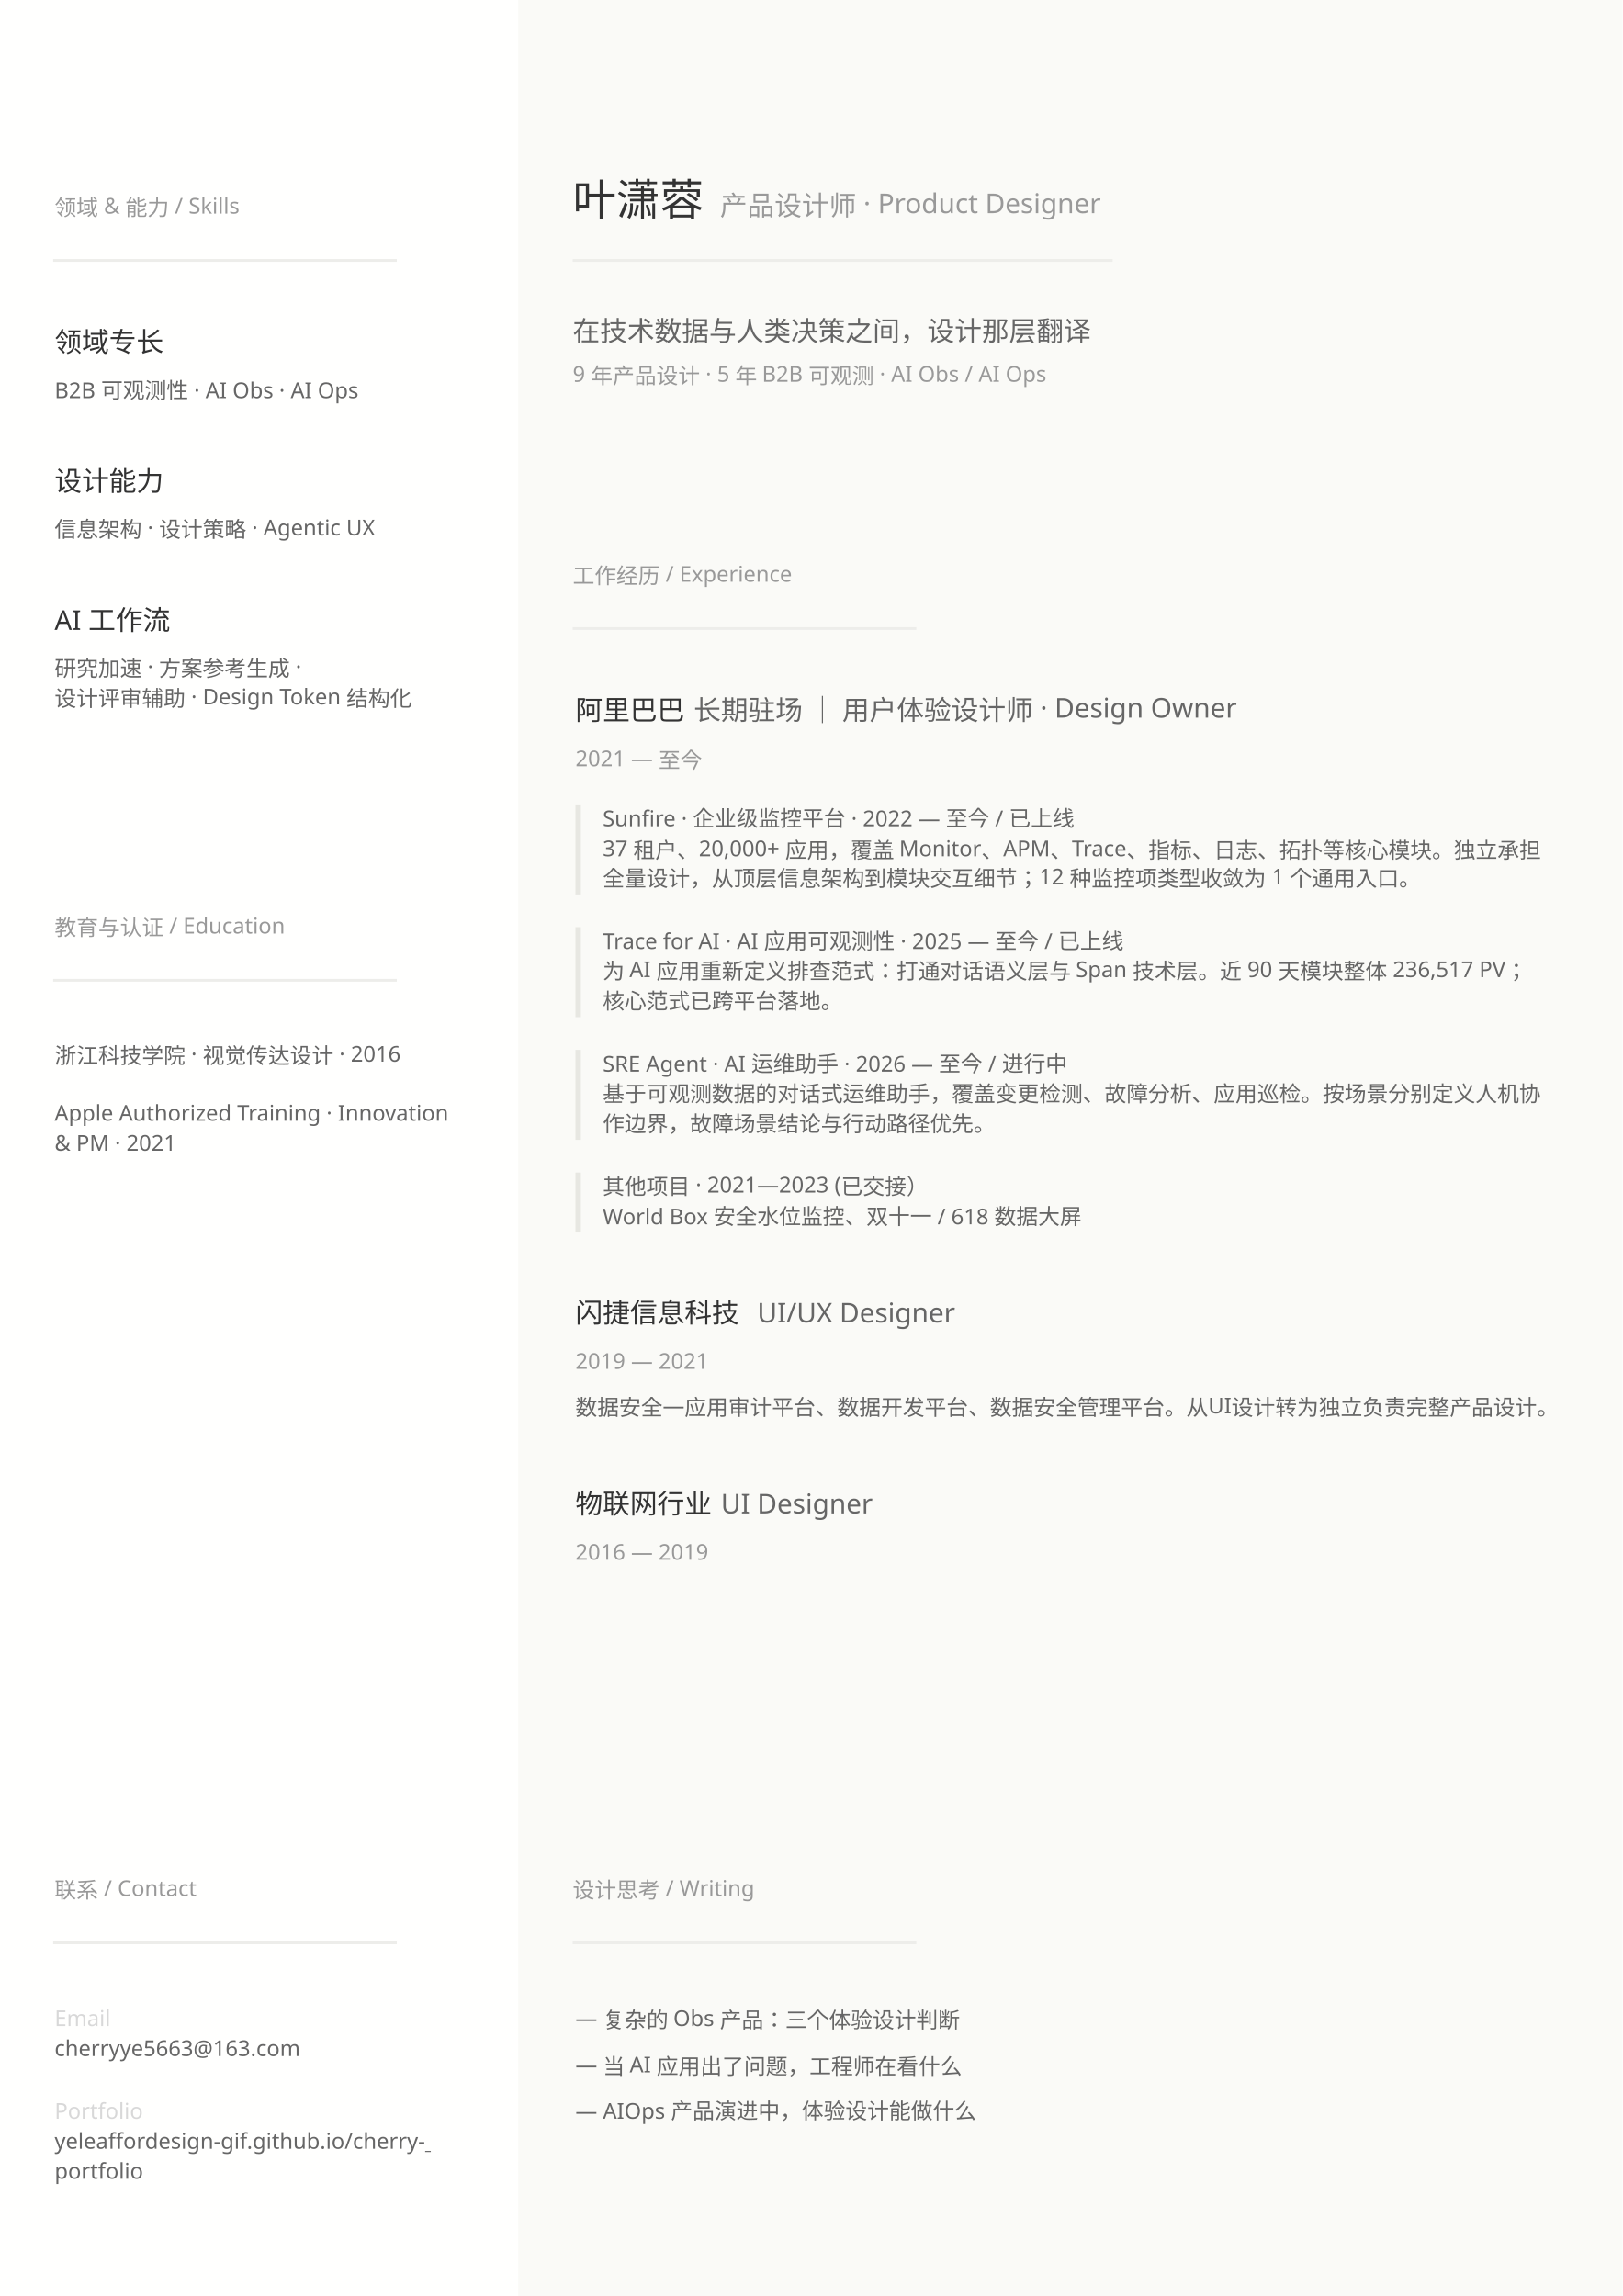
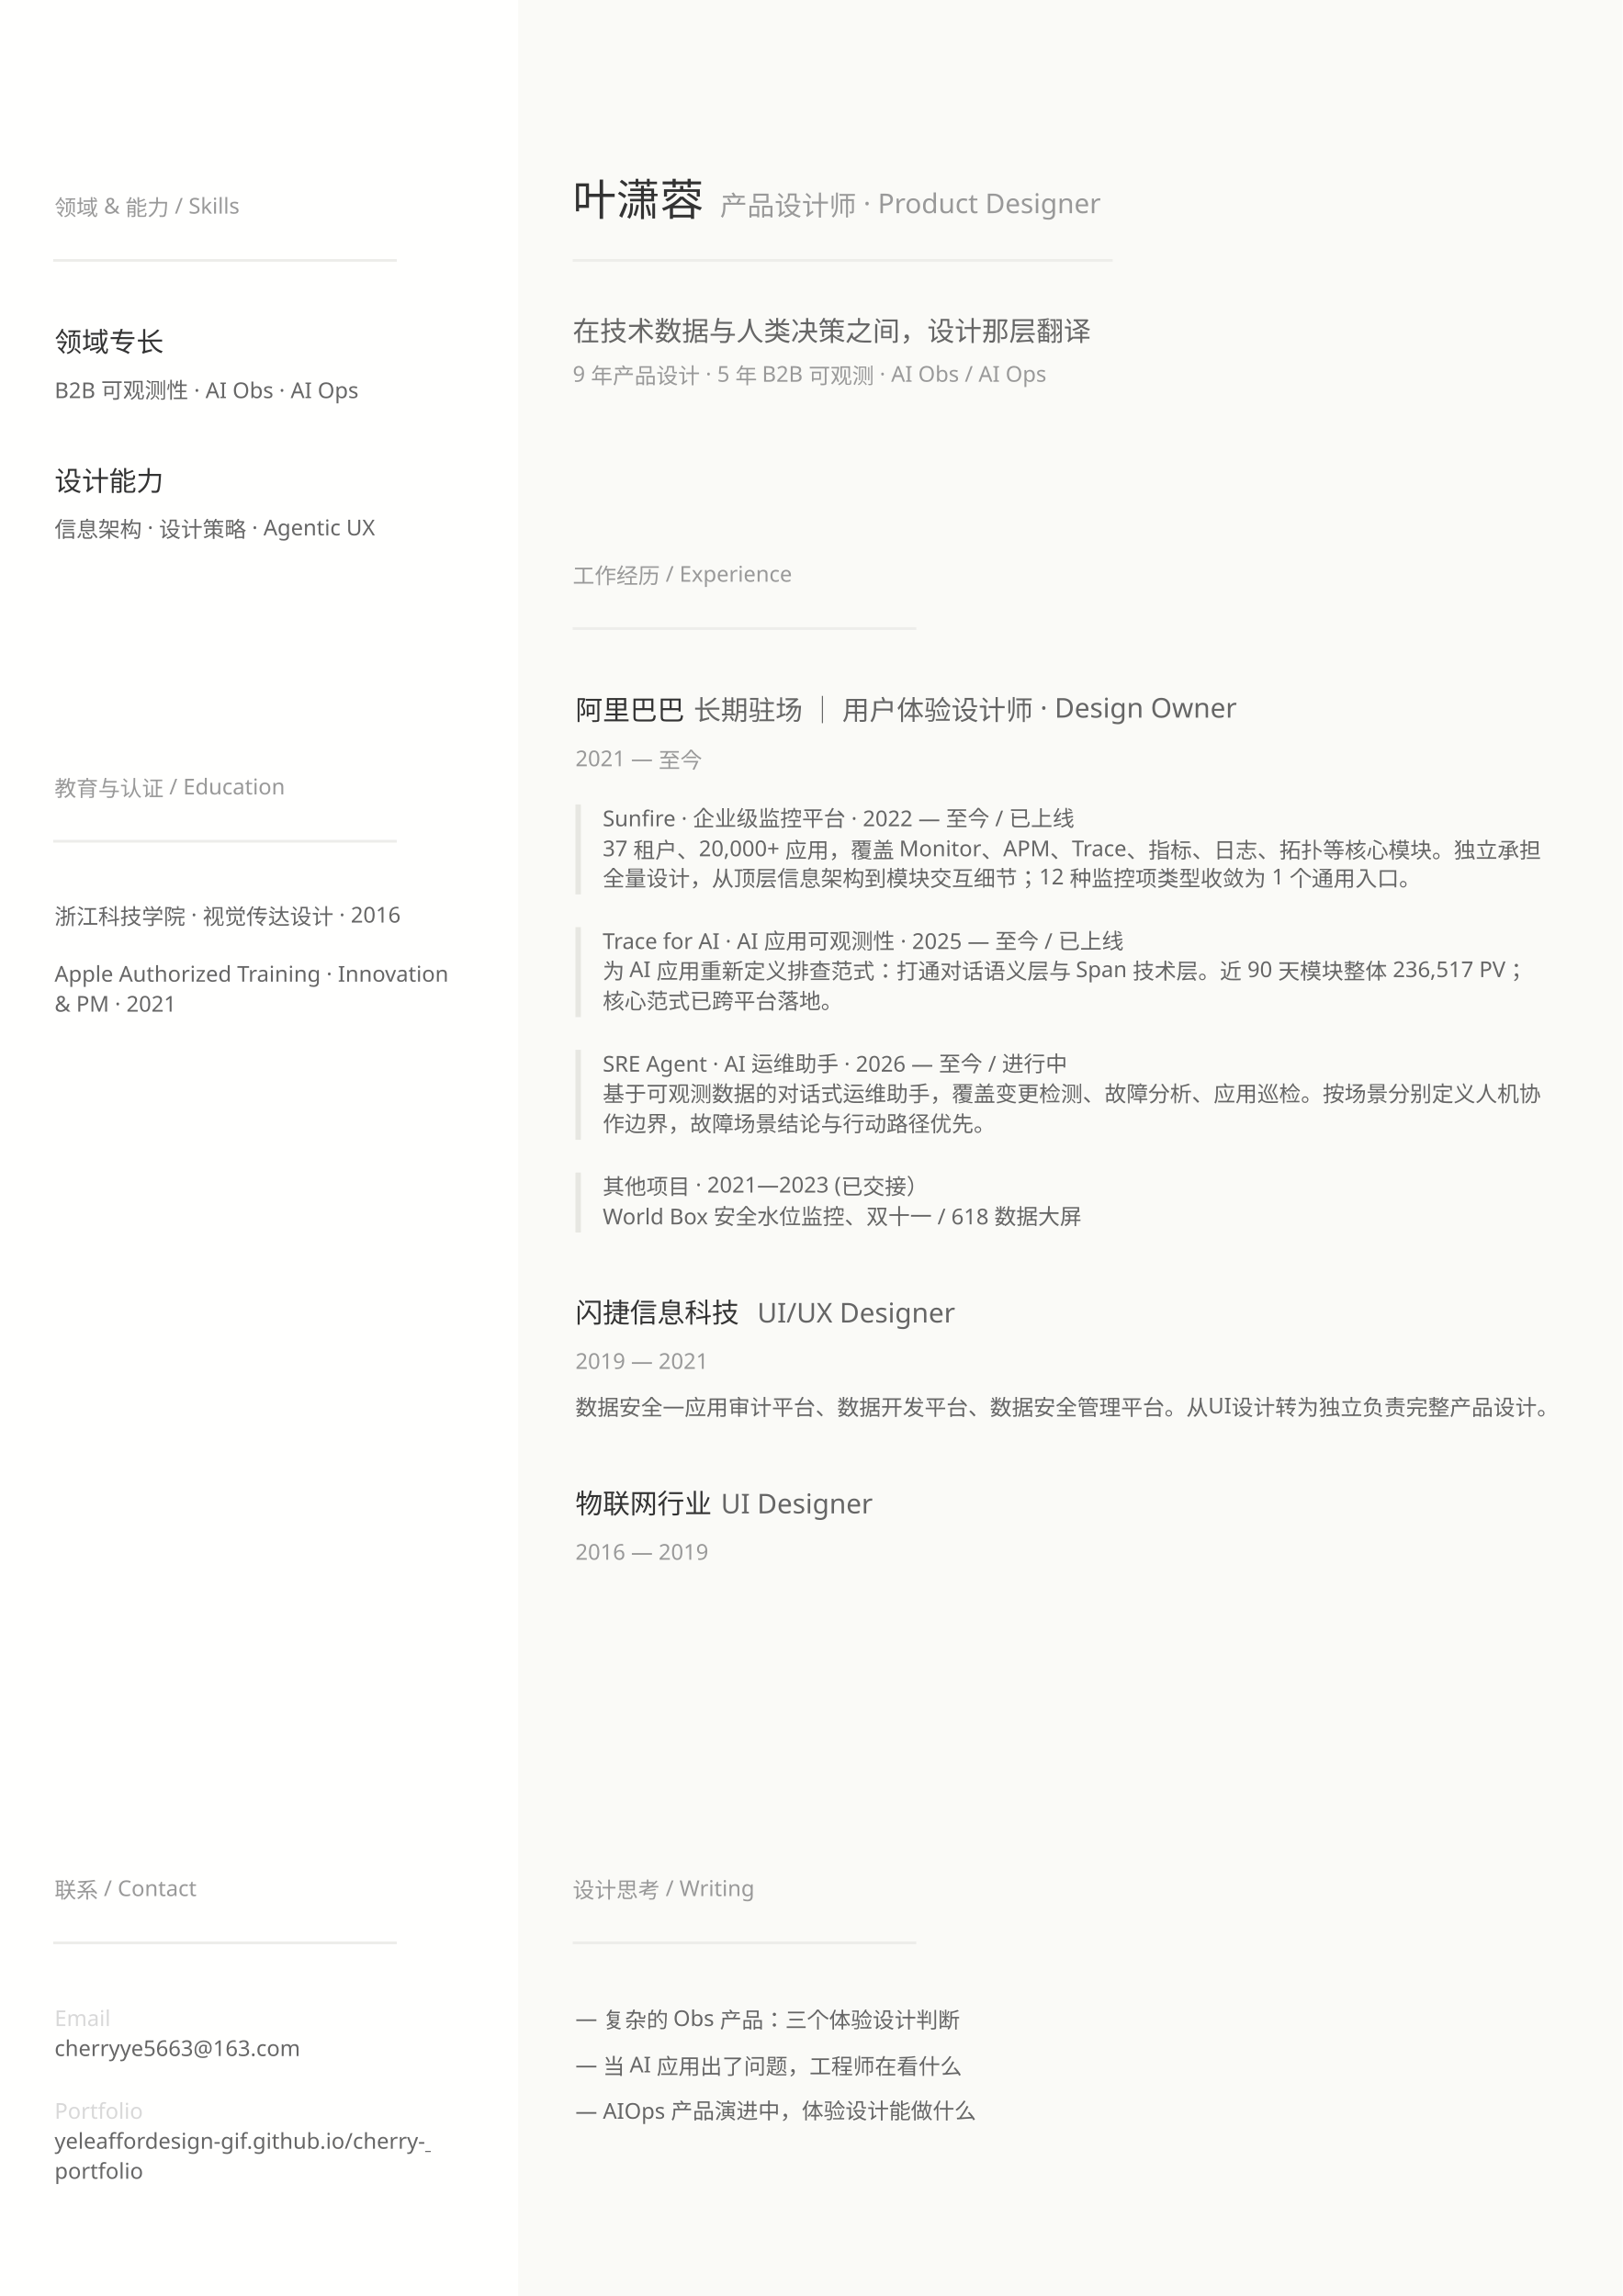
<svg xmlns="http://www.w3.org/2000/svg" xmlns:xlink="http://www.w3.org/1999/xlink" width="595px" height="842px" viewBox="0 0 595 842" version="1.1">
  <g id="A4备份-2" stroke="none" stroke-width="1" fill="none" fill-rule="evenodd">
    <rect fill="#FAFAF7" x="0" y="0" width="595" height="842" />
    <rect id="矩形" fill="#FFFFFE" x="0" y="0" width="190" height="842" />
    <text id="叶潇蓉" font-family="PingFangSC-Regular, PingFang SC" font-size="16" font-weight="normal" fill="#333333">
      <tspan x="210" y="79">叶潇蓉 </tspan>
    </text>
    <g id="编组-6" transform="translate(210, 206)">
      <text id="工作经历-/-Experience" font-family="PingFangSC-Regular, PingFang SC" font-size="8" font-weight="normal" fill="#999999">
        <tspan x="0" y="8">工作经历 / Experience</tspan>
      </text>
      <line x1="0.5" y1="24.5" x2="125.5" y2="24.5" id="直线备份" stroke="#EDEDEA" stroke-linecap="square" />
    </g>
    <g id="编组-6备份-2" transform="translate(20, 71)">
      <text id="领域-&amp;-能力-/-Skills" font-family="PingFangSC-Regular, PingFang SC" font-size="8" font-weight="normal" fill="#999999">
        <tspan x="0" y="8">领域 &amp; 能力 / Skills</tspan>
      </text>
      <line x1="2.55871713e-14" y1="24.5" x2="125" y2="24.5" id="直线备份" stroke="#EDEDEA" stroke-linecap="square" />
    </g>
-     <g id="编组-6备份-3" transform="translate(20, 335)">
+     <g id="编组-6备份-3" transform="translate(20, 284)">
      <text id="教育与认证-/-Education" font-family="PingFangSC-Regular, PingFang SC" font-size="8" font-weight="normal" fill="#999999">
        <tspan x="0" y="8">教育与认证 / Education</tspan>
      </text>
      <line x1="2.55871713e-14" y1="24.5" x2="125" y2="24.5" id="直线备份" stroke="#EDEDEA" stroke-linecap="square" />
    </g>
    <g id="编组-6备份-4" transform="translate(20, 688)">
      <text id="联系-/-Contact" font-family="PingFangSC-Regular, PingFang SC" font-size="8" font-weight="normal" fill="#999999">
        <tspan x="0" y="8">联系 / Contact</tspan>
      </text>
      <line x1="2.55871713e-14" y1="24.5" x2="125" y2="24.5" id="直线备份" stroke="#EDEDEA" stroke-linecap="square" />
    </g>
    <g id="编组-6备份" transform="translate(210, 688)">
      <text id="设计思考-/-Writing" font-family="PingFangSC-Regular, PingFang SC" font-size="8" font-weight="normal" fill="#999999">
        <tspan x="0" y="8">设计思考 / Writing</tspan>
      </text>
      <line x1="0.5" y1="24.5" x2="125.5" y2="24.5" id="直线备份" stroke="#EDEDEA" stroke-linecap="square" />
    </g>
    <text id="在技术数据与人类决策之间，设计那层翻译" font-family="PingFangSC-Regular, PingFang SC" font-size="10" font-weight="normal" fill="#666666">
      <tspan x="210" y="125">在技术数据与人类决策之间，设计那层翻译</tspan>
    </text>
    <text id="阿里巴巴-长期驻场-｜-用户体验设计师" font-family="PingFangSC-Regular, PingFang SC" font-size="10" font-weight="normal">
      <tspan x="211" y="264" fill="#333333">阿里巴巴 </tspan>
      <tspan x="254.33" y="264" fill="#666666">  长期驻场 ｜ 用户体验设计师 ·  Design Owner </tspan>
    </text>
    <text id="2021-—-至今" font-family="PingFangSC-Regular, PingFang SC" font-size="8" font-weight="normal" fill="#999999">
      <tspan x="211" y="281">2021 — 至今</tspan>
    </text>
    <g id="编组-3" transform="translate(211, 295)">
      <text id="Sunfire-·-企业级监控平台-·" font-family="PingFangSC-Regular, PingFang SC" font-size="8" font-weight="normal" fill="#666666">
        <tspan x="10" y="8">Sunfire · 企业级监控平台 · 2022 — 至今 / 已上线</tspan>
        <tspan x="10" y="19">37 租户、20,000+ 应用，覆盖 Monitor、APM、Trace、指标、日志、拓扑等核心模块。独立承担</tspan>
        <tspan x="10" y="30">全量设计，从顶层信息架构到模块交互细节；12 种监控项类型收敛为 1 个通用入口。</tspan>
      </text>
      <rect id="矩形" fill="#E7E7E2" x="0" y="0" width="2" height="33" />
    </g>
    <g id="编组-4" transform="translate(211, 340)">
      <text id="Trace-for-AI-·-AI-应用" font-family="PingFangSC-Regular, PingFang SC" font-size="8" font-weight="normal" fill="#666666">
        <tspan x="10" y="8">Trace for AI · AI 应用可观测性 · 2025 — 至今 / 已上线</tspan>
        <tspan x="10" y="19">为 AI 应用重新定义排查范式：打通对话语义层与 Span 技术层。近 90 天模块整体 236,517 PV；</tspan>
        <tspan x="10" y="30">核心范式已跨平台落地。</tspan>
      </text>
      <rect id="矩形备份" fill="#E7E7E2" x="0" y="0" width="2" height="33" />
    </g>
    <g id="编组-5" transform="translate(211, 385)">
      <text id="SRE-Agent-·-AI-运维助手" font-family="PingFangSC-Regular, PingFang SC" font-size="8" font-weight="normal" fill="#666666">
        <tspan x="10" y="8">SRE Agent · AI 运维助手 · 2026 — 至今 / 进行中</tspan>
        <tspan x="10" y="19">基于可观测数据的对话式运维助手，覆盖变更检测、故障分析、应用巡检。按场景分别定义人机协</tspan>
        <tspan x="10" y="30">作边界，故障场景结论与行动路径优先。</tspan>
      </text>
      <rect id="矩形备份-2" fill="#E7E7E2" x="0" y="0" width="2" height="33" />
    </g>
    <g id="编组-5备份" transform="translate(211, 430)">
      <text id="其他项目-·-2021—2023-(已交" font-family="PingFangSC-Regular, PingFang SC" font-size="8" font-weight="normal" fill="#666666">
        <tspan x="10" y="8">其他项目 · 2021—2023 (已交接）</tspan>
        <tspan x="10" y="19">World Box 安全水位监控、双十一 / 618 数据大屏</tspan>
      </text>
      <rect id="矩形备份-2" fill="#E7E7E2" x="0" y="0" width="2" height="22" />
    </g>
    <g id="编组-2" transform="translate(211, 474)" font-family="PingFangSC-Regular, PingFang SC" font-weight="normal">
      <text id="闪捷信息科技-UI/UX-Designe" font-size="10">
        <tspan x="0" y="11" fill="#333333">闪捷信息科技  </tspan>
        <tspan x="66.66" y="11" fill="#666666"> UI/UX Designer</tspan>
      </text>
      <text id="2019-—-2021" font-size="8" fill="#999999">
        <tspan x="0" y="28">2019 — 2021</tspan>
      </text>
      <text id="数据安全—应用审计平台、数据开发平台、数" font-size="8" fill="#666666">
        <tspan x="0" y="45">数据安全—应用审计平台、数据开发平台、数据安全管理平台。从UI设计转为独立负责完整产品设计。</tspan>
      </text>
    </g>
    <g id="编组" transform="translate(211, 544)" font-family="PingFangSC-Regular, PingFang SC" font-weight="normal">
      <text id="物联网行业-UI-Designer" font-size="10">
        <tspan x="0" y="11" fill="#333333">物联网行业 </tspan>
        <tspan x="53.33" y="11" fill="#666666">  UI Designer </tspan>
      </text>
      <text id="2016-—-2019" font-size="8" fill="#999999">
        <tspan x="0" y="28">2016 — 2019</tspan>
      </text>
    </g>
    <g id="编组-7" transform="translate(20, 118)" font-family="PingFangSC-Regular, PingFang SC" font-weight="normal">
      <text id="领域专长" font-size="10" fill="#333333">
        <tspan x="0" y="11">领域专长</tspan>
      </text>
      <text id="B2B-可观测性-·-AI-Obs-·" font-size="8" fill="#666666">
        <tspan x="0" y="28">B2B 可观测性 · AI Obs · AI Ops</tspan>
      </text>
    </g>
    <text id="浙江科技学院-·-视觉传达设计-·-20" font-family="PingFangSC-Regular, PingFang SC" font-size="8" font-weight="normal" fill="#666666">
-       <tspan x="20" y="390">浙江科技学院 · 视觉传达设计 · 2016</tspan>
+       <tspan x="20" y="339">浙江科技学院 · 视觉传达设计 · 2016</tspan>
    </text>
    <text id="Apple-Authorized-Tra" font-family="PingFangSC-Regular, PingFang SC" font-size="8" font-weight="normal" fill="#666666">
-       <tspan x="20" y="411">Apple Authorized Training · Innovation </tspan>
-       <tspan x="20" y="422">&amp; PM · 2021</tspan>
+       <tspan x="20" y="360">Apple Authorized Training · Innovation </tspan>
+       <tspan x="20" y="371">&amp; PM · 2021</tspan>
    </text>
    <g id="编组-8" transform="translate(20, 735)" font-family="PingFangSC-Regular, PingFang SC" font-size="8" font-weight="normal">
      <text id="cherryye5663@163.com" fill="#666666">
        <tspan x="0" y="19">cherryye5663@163.com</tspan>
      </text>
      <text id="Email" fill="#D8D8D8">
        <tspan x="0" y="8">Email</tspan>
      </text>
    </g>
    <g id="编组-8备份" transform="translate(20, 769)" font-family="PingFangSC-Regular, PingFang SC" font-size="8" font-weight="normal">
      <a xlink:href="https://yeleaffordesign-gif.github.io/cherry-portfolio/" target="_blank">
        <text id="yeleaffordesign-gif." fill="#666666" text-decoration="underline">
          <tspan x="0" y="19">yeleaffordesign-gif.github.io/cherry-</tspan>
          <tspan x="0" y="30">portfolio</tspan>
        </text>
      </a>
      <text id="Portfolio" fill="#D8D8D8">
        <tspan x="0" y="8">Portfolio</tspan>
      </text>
    </g>
    <g id="编组-7备份" transform="translate(20, 169)" font-family="PingFangSC-Regular, PingFang SC" font-weight="normal">
      <text id="设计能力" font-size="10" fill="#333333">
        <tspan x="0" y="11">设计能力</tspan>
      </text>
      <text id="信息架构-·-设计策略-·-Agenti" font-size="8" fill="#666666">
        <tspan x="0" y="28">信息架构 · 设计策略 · Agentic UX</tspan>
      </text>
    </g>
-     <g id="编组-7备份-2" transform="translate(20, 220)" font-family="PingFangSC-Regular, PingFang SC" font-weight="normal">
-       <text id="AI-工作流" font-size="10" fill="#333333">
-         <tspan x="0" y="11">AI 工作流</tspan>
-       </text>
-       <text id="研究加速-·-方案参考生成-·-设计评审" font-size="8" fill="#666666">
-         <tspan x="0" y="28">研究加速 · 方案参考生成 · </tspan>
-         <tspan x="0" y="39">设计评审辅助 · Design Token 结构化</tspan>
-       </text>
-     </g>
    <a xlink:href="https://yeleaffordesign-gif.github.io/cherry-portfolio/writing/three-judgments.html" target="_blank">
      <text id="—-复杂的-Obs-产品：三个体验设计判" font-family="PingFangSC-Regular, PingFang SC" font-size="8" font-weight="normal" fill="#666666">
        <tspan x="211" y="743">—  复杂的 Obs 产品：三个体验设计判断</tspan>
      </text>
    </a>
    <a xlink:href="https://yeleaffordesign-gif.github.io/cherry-portfolio/writing/ai-obs-paradigm.html" target="_blank">
      <text id="—-当-AI-应用出了问题，工程师在看什" font-family="PingFangSC-Regular, PingFang SC" font-size="8" font-weight="normal" fill="#666666">
        <tspan x="211" y="760">—  当 AI 应用出了问题，工程师在看什么</tspan>
      </text>
    </a>
    <a xlink:href="https://yeleaffordesign-gif.github.io/cherry-portfolio/writing/ai-for-ops-shift.html" target="_blank">
      <text id="—-AIOps-产品演进中，体验设计能做" font-family="PingFangSC-Regular, PingFang SC" font-size="8" font-weight="normal" fill="#666666">
        <tspan x="211" y="777">—  AIOps 产品演进中，体验设计能做什么</tspan>
      </text>
    </a>
    <text id="9-年产品设计-·-5-年-B2B-可观" font-family="PingFangSC-Regular, PingFang SC" font-size="8" font-weight="normal" fill="#999999">
      <tspan x="210" y="140">9 年产品设计 · 5 年 B2B 可观测 · AI Obs / AI Ops</tspan>
    </text>
    <text id="产品设计师-·-Product-Desi" font-family="PingFangSC-Regular, PingFang SC" font-size="10" font-weight="normal" fill="#999999">
      <tspan x="264" y="79">产品设计师 · Product Designer</tspan>
    </text>
    <line x1="210.5" y1="95.5" x2="407.5" y2="95.5" id="直线" stroke="#EDEDEA" stroke-linecap="square" />
  </g>
</svg>
